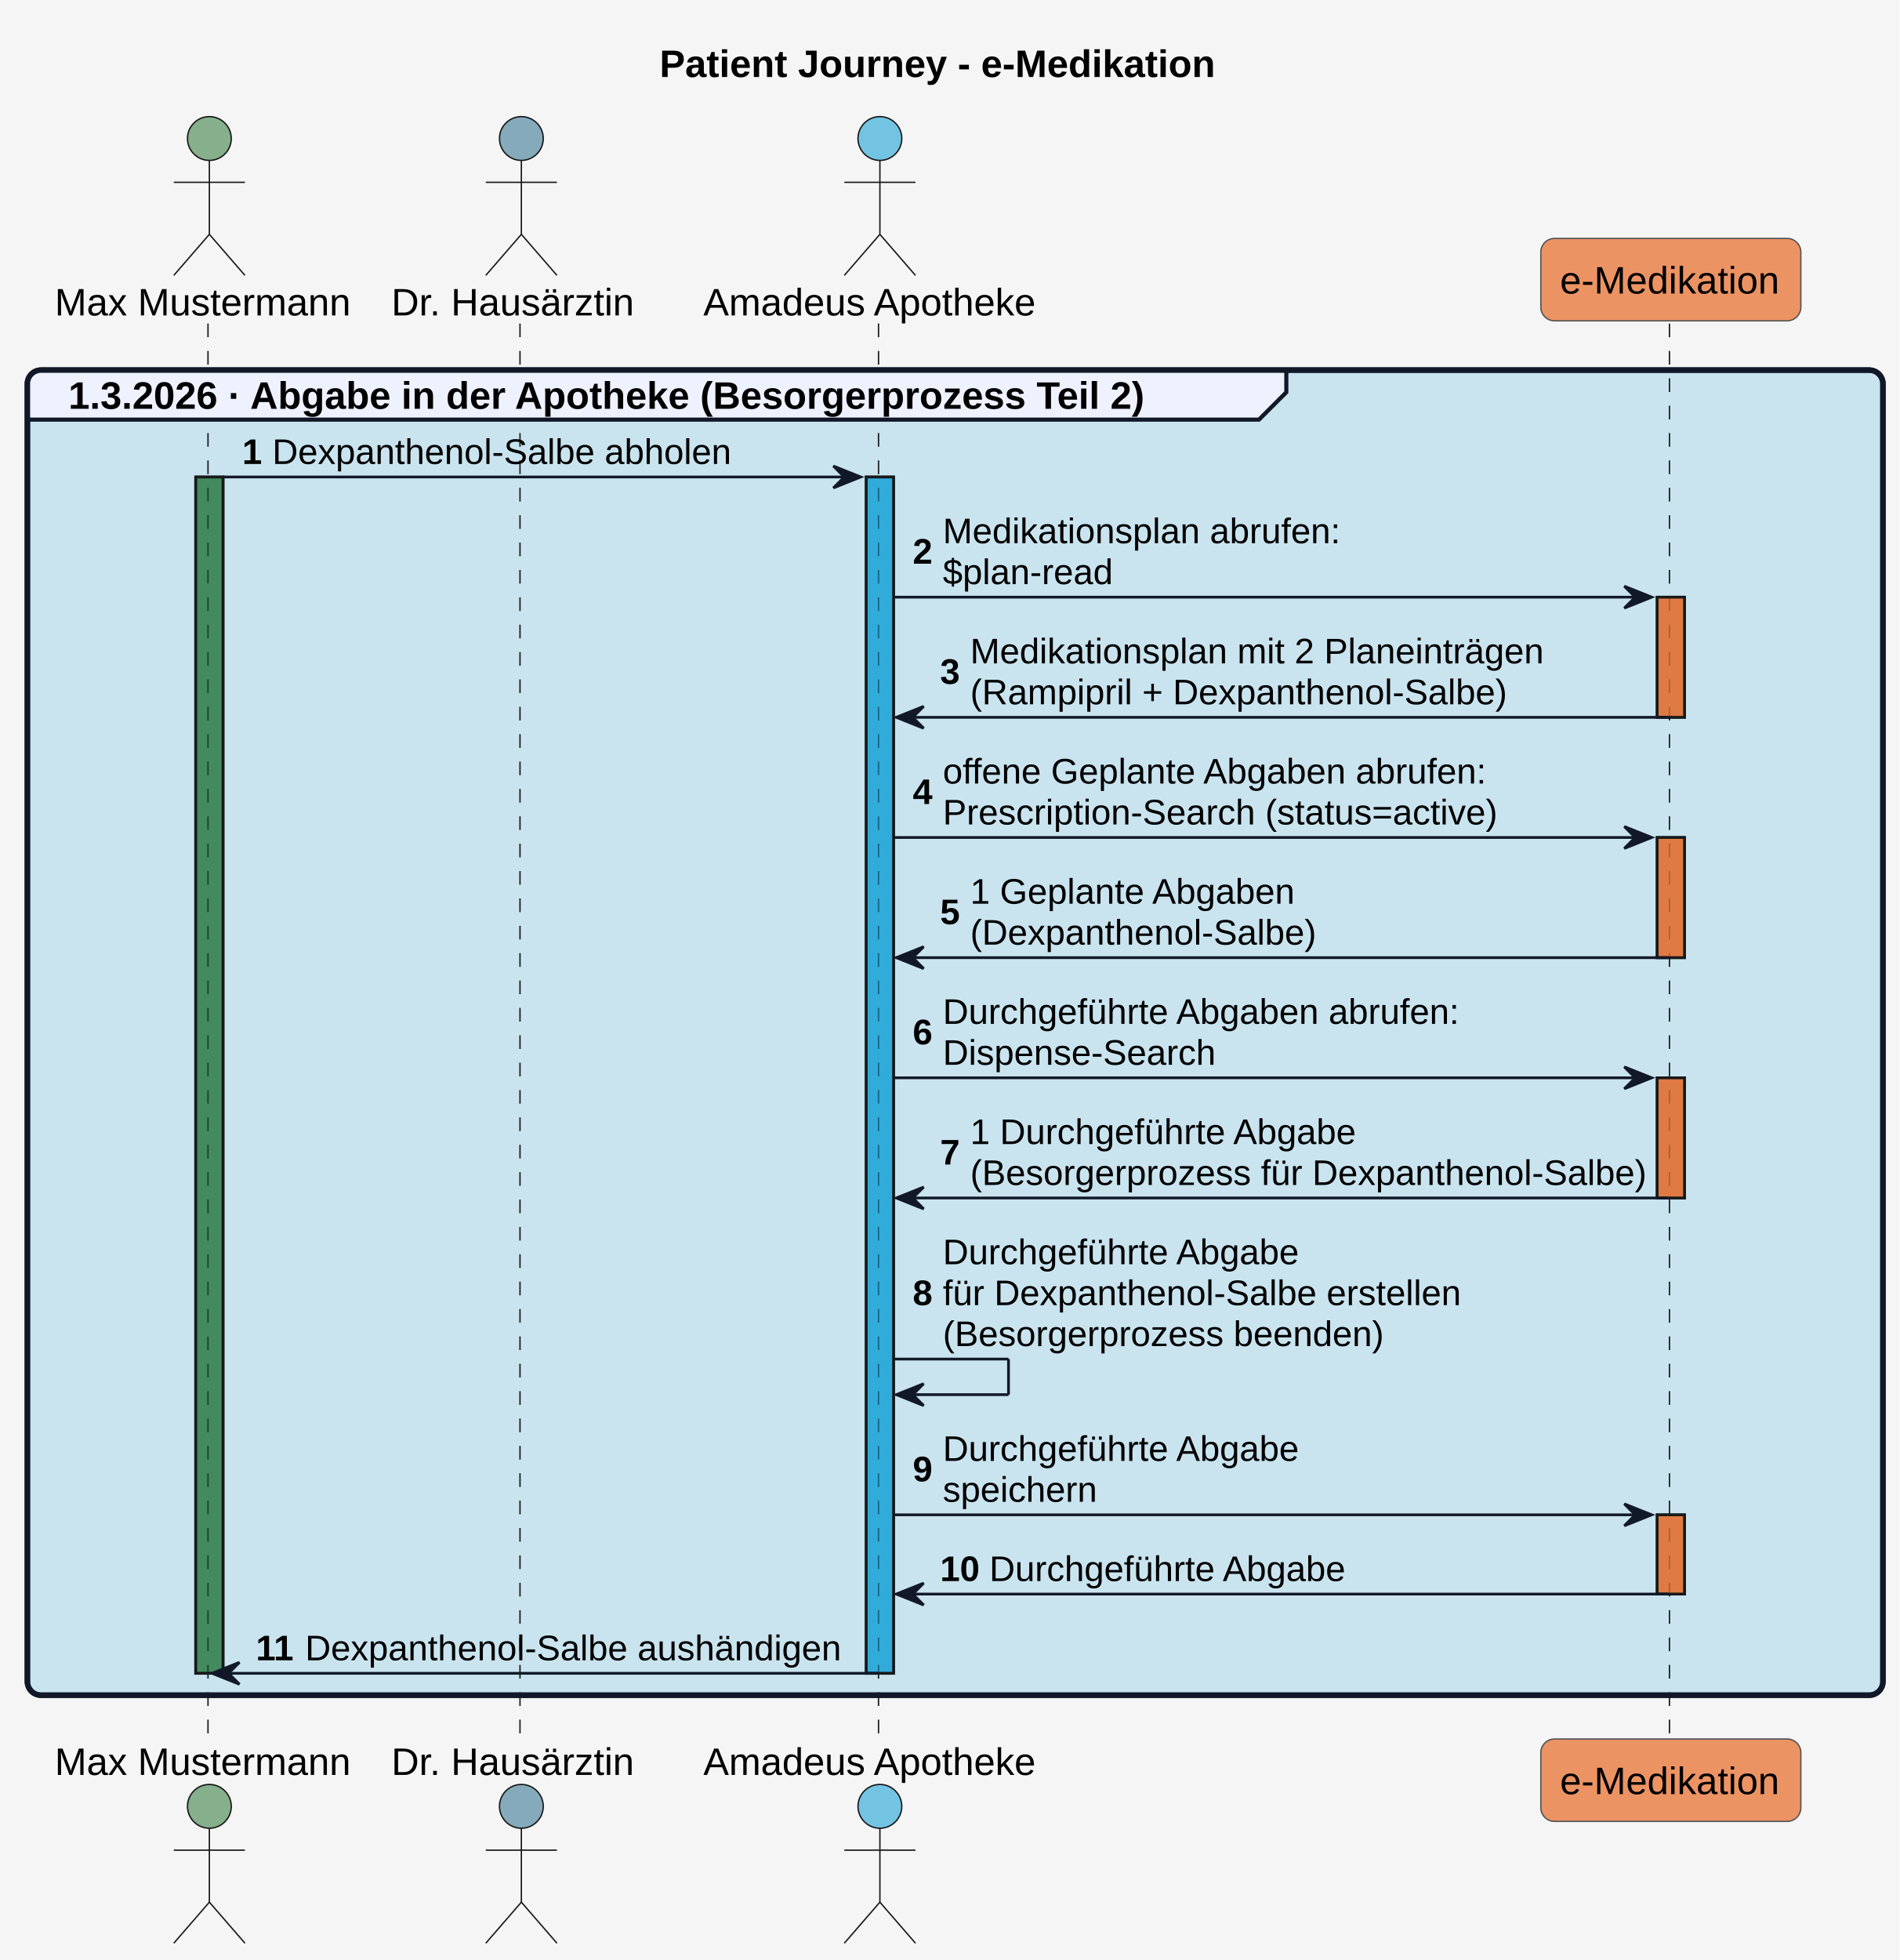
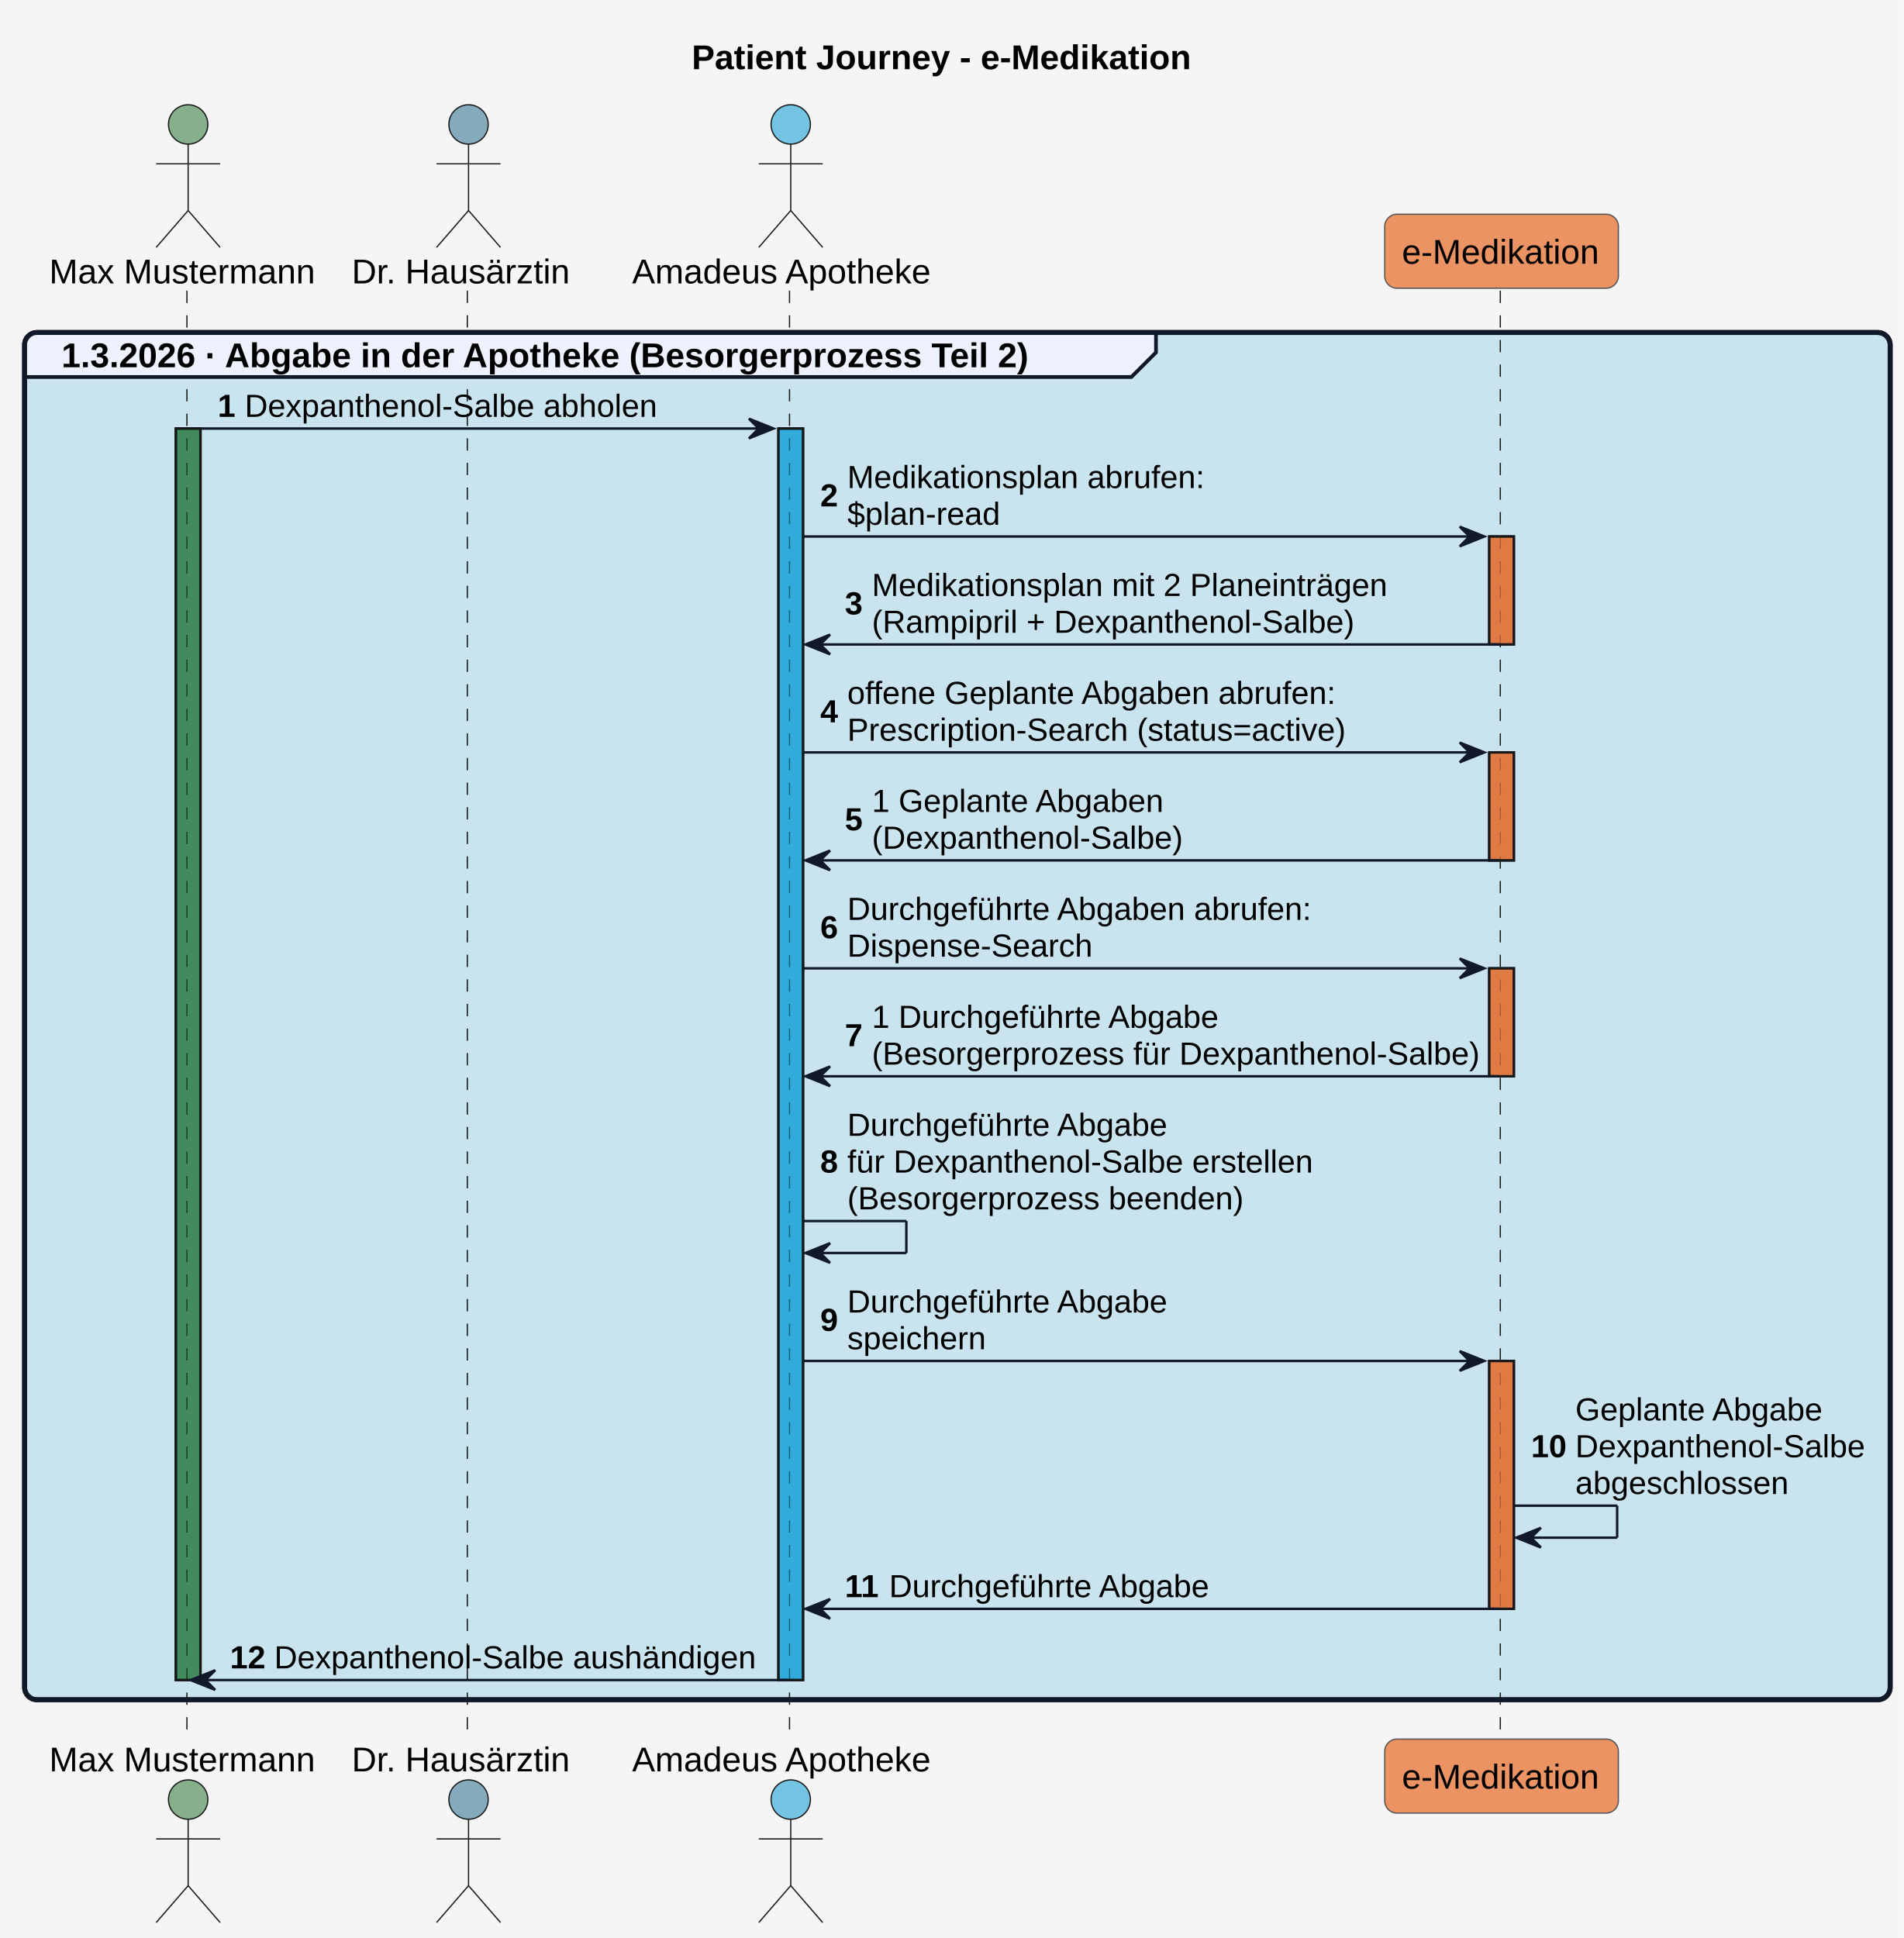
- <svg xmlns="http://www.w3.org/2000/svg" contentStyleType="text/css" height="716px" preserveAspectRatio="none" style="width:694px;height:716px;background:#F5F5F5;" version="1.1" viewBox="0 0 694 716" width="694px" zoomAndPan="magnify">
+ <svg xmlns="http://www.w3.org/2000/svg" contentStyleType="text/css" height="788px" preserveAspectRatio="none" style="width:774px;height:788px;background:#F5F5F5;" version="1.1" viewBox="0 0 774 788" width="774px" zoomAndPan="magnify">
  <defs />
  <g>
-     <rect fill="#F5F5F5" height="716" style="stroke:none;stroke-width:1.0;" width="694" x="0" y="0" />
-     <text fill="#000000" font-family="Arial" font-size="14" font-weight="bold" lengthAdjust="spacing" textLength="215" x="241" y="28.132">Patient Journey - e-Medikation</text>
-     <rect fill="#196B24" fill-opacity="0.502" height="437.026" style="stroke:#181818;stroke-width:1.0;" width="10" x="71.5" y="174.245" />
-     <rect fill="#0F9ED5" fill-opacity="0.565" height="437.026" style="stroke:#181818;stroke-width:1.0;" width="10" x="316.5" y="174.245" />
+     <rect fill="#F5F5F5" height="788" style="stroke:none;stroke-width:1.0;" width="774" x="0" y="0" />
+     <text fill="#000000" font-family="Arial" font-size="14" font-weight="bold" lengthAdjust="spacing" textLength="215" x="281.25" y="28.132">Patient Journey - e-Medikation</text>
+     <rect fill="#196B24" fill-opacity="0.502" height="508.872" style="stroke:#181818;stroke-width:1.0;" width="10" x="71.5" y="174.245" />
+     <rect fill="#0F9ED5" fill-opacity="0.565" height="508.872" style="stroke:#181818;stroke-width:1.0;" width="10" x="316.5" y="174.245" />
    <rect fill="#E97232" fill-opacity="0.741" height="43.898" style="stroke:#181818;stroke-width:1.0;" width="10" x="605.5" y="218.142" />
    <rect fill="#E97232" fill-opacity="0.741" height="43.898" style="stroke:#181818;stroke-width:1.0;" width="10" x="605.5" y="305.937" />
    <rect fill="#E97232" fill-opacity="0.741" height="43.898" style="stroke:#181818;stroke-width:1.0;" width="10" x="605.5" y="393.732" />
-     <rect fill="#E97232" fill-opacity="0.741" height="28.949" style="stroke:#181818;stroke-width:1.0;" width="10" x="605.5" y="553.373" />
-     <rect fill="#0F9ED5" fill-opacity="0.188" height="484.073" rx="5" ry="5" style="stroke:#111827;stroke-width:2.0;" width="678" x="10" y="135.197" />
-     <line style="stroke:#181818;stroke-width:0.5;stroke-dasharray:5.0,5.0;" x1="76" x2="76" y1="118.197" y2="636.27" />
-     <line style="stroke:#181818;stroke-width:0.5;stroke-dasharray:5.0,5.0;" x1="190" x2="190" y1="118.197" y2="636.27" />
-     <line style="stroke:#181818;stroke-width:0.5;stroke-dasharray:5.0,5.0;" x1="321" x2="321" y1="118.197" y2="636.27" />
-     <line style="stroke:#181818;stroke-width:0.5;stroke-dasharray:5.0,5.0;" x1="610" x2="610" y1="118.197" y2="636.27" />
+     <rect fill="#E97232" fill-opacity="0.741" height="100.795" style="stroke:#181818;stroke-width:1.0;" width="10" x="605.5" y="553.373" />
+     <rect fill="#0F9ED5" fill-opacity="0.188" height="555.919" rx="5" ry="5" style="stroke:#111827;stroke-width:2.0;" width="758.5" x="10" y="135.197" />
+     <line style="stroke:#181818;stroke-width:0.5;stroke-dasharray:5.0,5.0;" x1="76" x2="76" y1="118.197" y2="708.117" />
+     <line style="stroke:#181818;stroke-width:0.5;stroke-dasharray:5.0,5.0;" x1="190" x2="190" y1="118.197" y2="708.117" />
+     <line style="stroke:#181818;stroke-width:0.5;stroke-dasharray:5.0,5.0;" x1="321" x2="321" y1="118.197" y2="708.117" />
+     <line style="stroke:#181818;stroke-width:0.5;stroke-dasharray:5.0,5.0;" x1="610" x2="610" y1="118.197" y2="708.117" />
    <text fill="#000000" font-family="Arial" font-size="14" lengthAdjust="spacing" textLength="107" x="20" y="115.231">Max Mustermann</text>
    <ellipse cx="76.5" cy="50.599" fill="#196B24" fill-opacity="0.502" rx="8" ry="8" style="stroke:#181818;stroke-width:0.5;" />
    <path d="M76.5,58.599 L76.5,85.599 M63.5,66.599 L89.5,66.599 M76.5,85.599 L63.5,100.599 M76.5,85.599 L89.5,100.599 " fill="none" style="stroke:#181818;stroke-width:0.5;" />
-     <text fill="#000000" font-family="Arial" font-size="14" lengthAdjust="spacing" textLength="107" x="20" y="648.402">Max Mustermann</text>
-     <ellipse cx="76.5" cy="659.869" fill="#196B24" fill-opacity="0.502" rx="8" ry="8" style="stroke:#181818;stroke-width:0.5;" />
-     <path d="M76.5,667.869 L76.5,694.869 M63.5,675.869 L89.5,675.869 M76.5,694.869 L63.5,709.869 M76.5,694.869 L89.5,709.869 " fill="none" style="stroke:#181818;stroke-width:0.5;" />
+     <text fill="#000000" font-family="Arial" font-size="14" lengthAdjust="spacing" textLength="107" x="20" y="720.249">Max Mustermann</text>
+     <ellipse cx="76.5" cy="731.715" fill="#196B24" fill-opacity="0.502" rx="8" ry="8" style="stroke:#181818;stroke-width:0.5;" />
+     <path d="M76.5,739.715 L76.5,766.715 M63.5,747.715 L89.5,747.715 M76.5,766.715 L63.5,781.715 M76.5,766.715 L89.5,781.715 " fill="none" style="stroke:#181818;stroke-width:0.5;" />
    <text fill="#000000" font-family="Arial" font-size="14" lengthAdjust="spacing" textLength="89" x="143" y="115.231">Dr. Hausärztin</text>
    <ellipse cx="190.5" cy="50.599" fill="#156082" fill-opacity="0.502" rx="8" ry="8" style="stroke:#181818;stroke-width:0.5;" />
    <path d="M190.5,58.599 L190.5,85.599 M177.5,66.599 L203.5,66.599 M190.5,85.599 L177.5,100.599 M190.5,85.599 L203.5,100.599 " fill="none" style="stroke:#181818;stroke-width:0.5;" />
-     <text fill="#000000" font-family="Arial" font-size="14" lengthAdjust="spacing" textLength="89" x="143" y="648.402">Dr. Hausärztin</text>
-     <ellipse cx="190.5" cy="659.869" fill="#156082" fill-opacity="0.502" rx="8" ry="8" style="stroke:#181818;stroke-width:0.5;" />
-     <path d="M190.5,667.869 L190.5,694.869 M177.5,675.869 L203.5,675.869 M190.5,694.869 L177.5,709.869 M190.5,694.869 L203.5,709.869 " fill="none" style="stroke:#181818;stroke-width:0.5;" />
+     <text fill="#000000" font-family="Arial" font-size="14" lengthAdjust="spacing" textLength="89" x="143" y="720.249">Dr. Hausärztin</text>
+     <ellipse cx="190.5" cy="731.715" fill="#156082" fill-opacity="0.502" rx="8" ry="8" style="stroke:#181818;stroke-width:0.5;" />
+     <path d="M190.5,739.715 L190.5,766.715 M177.5,747.715 L203.5,747.715 M190.5,766.715 L177.5,781.715 M190.5,766.715 L203.5,781.715 " fill="none" style="stroke:#181818;stroke-width:0.5;" />
    <text fill="#000000" font-family="Arial" font-size="14" lengthAdjust="spacing" textLength="123" x="257" y="115.231">Amadeus Apotheke</text>
    <ellipse cx="321.5" cy="50.599" fill="#0F9ED5" fill-opacity="0.565" rx="8" ry="8" style="stroke:#181818;stroke-width:0.5;" />
    <path d="M321.5,58.599 L321.5,85.599 M308.5,66.599 L334.5,66.599 M321.5,85.599 L308.5,100.599 M321.5,85.599 L334.5,100.599 " fill="none" style="stroke:#181818;stroke-width:0.5;" />
-     <text fill="#000000" font-family="Arial" font-size="14" lengthAdjust="spacing" textLength="123" x="257" y="648.402">Amadeus Apotheke</text>
-     <ellipse cx="321.5" cy="659.869" fill="#0F9ED5" fill-opacity="0.565" rx="8" ry="8" style="stroke:#181818;stroke-width:0.5;" />
-     <path d="M321.5,667.869 L321.5,694.869 M308.5,675.869 L334.5,675.869 M321.5,694.869 L308.5,709.869 M321.5,694.869 L334.5,709.869 " fill="none" style="stroke:#181818;stroke-width:0.5;" />
+     <text fill="#000000" font-family="Arial" font-size="14" lengthAdjust="spacing" textLength="123" x="257" y="720.249">Amadeus Apotheke</text>
+     <ellipse cx="321.5" cy="731.715" fill="#0F9ED5" fill-opacity="0.565" rx="8" ry="8" style="stroke:#181818;stroke-width:0.5;" />
+     <path d="M321.5,739.715 L321.5,766.715 M308.5,747.715 L334.5,747.715 M321.5,766.715 L308.5,781.715 M321.5,766.715 L334.5,781.715 " fill="none" style="stroke:#181818;stroke-width:0.5;" />
    <rect fill="#E97232" fill-opacity="0.741" height="30.099" rx="5" ry="5" style="stroke:#555555;stroke-width:0.5;" width="95" x="563" y="87.099" />
    <text fill="#000000" font-family="Arial" font-size="14" lengthAdjust="spacing" textLength="81" x="570" y="107.231">e-Medikation</text>
-     <rect fill="#E97232" fill-opacity="0.741" height="30.099" rx="5" ry="5" style="stroke:#555555;stroke-width:0.5;" width="95" x="563" y="635.27" />
-     <text fill="#000000" font-family="Arial" font-size="14" lengthAdjust="spacing" textLength="81" x="570" y="655.402">e-Medikation</text>
-     <rect fill="#196B24" fill-opacity="0.502" height="437.026" style="stroke:#181818;stroke-width:1.0;" width="10" x="71.5" y="174.245" />
-     <rect fill="#0F9ED5" fill-opacity="0.565" height="437.026" style="stroke:#181818;stroke-width:1.0;" width="10" x="316.5" y="174.245" />
+     <rect fill="#E97232" fill-opacity="0.741" height="30.099" rx="5" ry="5" style="stroke:#555555;stroke-width:0.5;" width="95" x="563" y="707.117" />
+     <text fill="#000000" font-family="Arial" font-size="14" lengthAdjust="spacing" textLength="81" x="570" y="727.249">e-Medikation</text>
+     <rect fill="#196B24" fill-opacity="0.502" height="508.872" style="stroke:#181818;stroke-width:1.0;" width="10" x="71.5" y="174.245" />
+     <rect fill="#0F9ED5" fill-opacity="0.565" height="508.872" style="stroke:#181818;stroke-width:1.0;" width="10" x="316.5" y="174.245" />
    <rect fill="#E97232" fill-opacity="0.741" height="43.898" style="stroke:#181818;stroke-width:1.0;" width="10" x="605.5" y="218.142" />
    <rect fill="#E97232" fill-opacity="0.741" height="43.898" style="stroke:#181818;stroke-width:1.0;" width="10" x="605.5" y="305.937" />
    <rect fill="#E97232" fill-opacity="0.741" height="43.898" style="stroke:#181818;stroke-width:1.0;" width="10" x="605.5" y="393.732" />
-     <rect fill="#E97232" fill-opacity="0.741" height="28.949" style="stroke:#181818;stroke-width:1.0;" width="10" x="605.5" y="553.373" />
+     <rect fill="#E97232" fill-opacity="0.741" height="100.795" style="stroke:#181818;stroke-width:1.0;" width="10" x="605.5" y="553.373" />
    <path d="M15,135.197 L470,135.197 L470,143.296 L460,153.296 L10,153.296 L10,140.197 A5,5 0 0 1 15,135.197 " fill="#EEF2FF" style="stroke:#111827;stroke-width:1.5;" />
-     <rect fill="none" height="484.073" rx="5" ry="5" style="stroke:#111827;stroke-width:2.0;" width="678" x="10" y="135.197" />
+     <rect fill="none" height="555.919" rx="5" ry="5" style="stroke:#111827;stroke-width:2.0;" width="758.5" x="10" y="135.197" />
    <text fill="#000000" font-family="Arial" font-size="14" font-weight="bold" lengthAdjust="spacing" textLength="415" x="25" y="149.329">1.3.2026 · Abgabe in der Apotheke (Besorgerprozess Teil 2)</text>
    <polygon fill="#111827" points="304.5,170.245,314.5,174.245,304.5,178.245,308.5,174.245" style="stroke:#111827;stroke-width:1.0;" />
    <line style="stroke:#111827;stroke-width:1.0;" x1="81.5" x2="310.5" y1="174.245" y2="174.245" />
    <text fill="#000000" font-family="Arial" font-size="13" font-weight="bold" lengthAdjust="spacing" textLength="7" x="88.5" y="169.49">1</text>
    <text fill="#000000" font-family="Arial" font-size="13" lengthAdjust="spacing" textLength="165" x="99.5" y="169.49">Dexpanthenol-Salbe abholen</text>
    <polygon fill="#111827" points="593.5,214.142,603.5,218.142,593.5,222.142,597.5,218.142" style="stroke:#111827;stroke-width:1.0;" />
    <line style="stroke:#111827;stroke-width:1.0;" x1="326.5" x2="599.5" y1="218.142" y2="218.142" />
    <text fill="#000000" font-family="Arial" font-size="13" font-weight="bold" lengthAdjust="spacing" textLength="7" x="333.5" y="205.913">2</text>
    <text fill="#000000" font-family="Arial" font-size="13" lengthAdjust="spacing" textLength="144" x="344.5" y="198.439">Medikationsplan abrufen:</text>
    <text fill="#000000" font-family="Arial" font-size="13" lengthAdjust="spacing" textLength="60" x="344.5" y="213.387">$plan-read</text>
    <polygon fill="#111827" points="337.5,258.04,327.5,262.04,337.5,266.04,333.5,262.04" style="stroke:#111827;stroke-width:1.0;" />
    <line style="stroke:#111827;stroke-width:1.0;" x1="331.5" x2="609.5" y1="262.04" y2="262.04" />
    <text fill="#000000" font-family="Arial" font-size="13" font-weight="bold" lengthAdjust="spacing" textLength="7" x="343.5" y="249.81">3</text>
    <text fill="#000000" font-family="Arial" font-size="13" lengthAdjust="spacing" textLength="210" x="354.5" y="242.336">Medikationsplan mit 2 Planeinträgen</text>
    <text fill="#000000" font-family="Arial" font-size="13" lengthAdjust="spacing" textLength="194" x="354.5" y="257.285">(Rampipril + Dexpanthenol-Salbe)</text>
    <polygon fill="#111827" points="593.5,301.937,603.5,305.937,593.5,309.937,597.5,305.937" style="stroke:#111827;stroke-width:1.0;" />
    <line style="stroke:#111827;stroke-width:1.0;" x1="326.5" x2="599.5" y1="305.937" y2="305.937" />
    <text fill="#000000" font-family="Arial" font-size="13" font-weight="bold" lengthAdjust="spacing" textLength="7" x="333.5" y="293.708">4</text>
    <text fill="#000000" font-family="Arial" font-size="13" lengthAdjust="spacing" textLength="195" x="344.5" y="286.233">offene Geplante Abgaben abrufen:</text>
    <text fill="#000000" font-family="Arial" font-size="13" lengthAdjust="spacing" textLength="203" x="344.5" y="301.182">Prescription-Search (status=active)</text>
    <polygon fill="#111827" points="337.5,345.834,327.5,349.834,337.5,353.834,333.5,349.834" style="stroke:#111827;stroke-width:1.0;" />
    <line style="stroke:#111827;stroke-width:1.0;" x1="331.5" x2="609.5" y1="349.834" y2="349.834" />
    <text fill="#000000" font-family="Arial" font-size="13" font-weight="bold" lengthAdjust="spacing" textLength="7" x="343.5" y="337.605">5</text>
    <text fill="#000000" font-family="Arial" font-size="13" lengthAdjust="spacing" textLength="118" x="354.5" y="330.131">1 Geplante Abgaben</text>
    <text fill="#000000" font-family="Arial" font-size="13" lengthAdjust="spacing" textLength="124" x="354.5" y="345.08">(Dexpanthenol-Salbe)</text>
    <polygon fill="#111827" points="593.5,389.732,603.5,393.732,593.5,397.732,597.5,393.732" style="stroke:#111827;stroke-width:1.0;" />
    <line style="stroke:#111827;stroke-width:1.0;" x1="326.5" x2="599.5" y1="393.732" y2="393.732" />
    <text fill="#000000" font-family="Arial" font-size="13" font-weight="bold" lengthAdjust="spacing" textLength="7" x="333.5" y="381.503">6</text>
    <text fill="#000000" font-family="Arial" font-size="13" lengthAdjust="spacing" textLength="185" x="344.5" y="374.028">Durchgeführte Abgaben abrufen:</text>
    <text fill="#000000" font-family="Arial" font-size="13" lengthAdjust="spacing" textLength="99" x="344.5" y="388.977">Dispense-Search</text>
    <polygon fill="#111827" points="337.5,433.629,327.5,437.629,337.5,441.629,333.5,437.629" style="stroke:#111827;stroke-width:1.0;" />
    <line style="stroke:#111827;stroke-width:1.0;" x1="331.5" x2="609.5" y1="437.629" y2="437.629" />
    <text fill="#000000" font-family="Arial" font-size="13" font-weight="bold" lengthAdjust="spacing" textLength="7" x="343.5" y="425.4">7</text>
    <text fill="#000000" font-family="Arial" font-size="13" lengthAdjust="spacing" textLength="139" x="354.5" y="417.926">1 Durchgeführte Abgabe</text>
    <text fill="#000000" font-family="Arial" font-size="13" lengthAdjust="spacing" textLength="244" x="354.5" y="432.875">(Besorgerprozess für Dexpanthenol-Salbe)</text>
    <line style="stroke:#111827;stroke-width:1.0;" x1="326.5" x2="368.5" y1="496.476" y2="496.476" />
    <line style="stroke:#111827;stroke-width:1.0;" x1="368.5" x2="368.5" y1="496.476" y2="509.476" />
    <line style="stroke:#111827;stroke-width:1.0;" x1="327.5" x2="368.5" y1="509.476" y2="509.476" />
    <polygon fill="#111827" points="337.5,505.476,327.5,509.476,337.5,513.476,333.5,509.476" style="stroke:#111827;stroke-width:1.0;" />
    <text fill="#000000" font-family="Arial" font-size="13" font-weight="bold" lengthAdjust="spacing" textLength="7" x="333.5" y="476.772">8</text>
    <text fill="#000000" font-family="Arial" font-size="13" lengthAdjust="spacing" textLength="128" x="344.5" y="461.823">Durchgeführte Abgabe</text>
    <text fill="#000000" font-family="Arial" font-size="13" lengthAdjust="spacing" textLength="187" x="344.5" y="476.772">für Dexpanthenol-Salbe erstellen</text>
    <text fill="#000000" font-family="Arial" font-size="13" lengthAdjust="spacing" textLength="159" x="344.5" y="491.721">(Besorgerprozess beenden)</text>
    <polygon fill="#111827" points="593.5,549.373,603.5,553.373,593.5,557.373,597.5,553.373" style="stroke:#111827;stroke-width:1.0;" />
    <line style="stroke:#111827;stroke-width:1.0;" x1="326.5" x2="599.5" y1="553.373" y2="553.373" />
    <text fill="#000000" font-family="Arial" font-size="13" font-weight="bold" lengthAdjust="spacing" textLength="7" x="333.5" y="541.144">9</text>
    <text fill="#000000" font-family="Arial" font-size="13" lengthAdjust="spacing" textLength="128" x="344.5" y="533.669">Durchgeführte Abgabe</text>
    <text fill="#000000" font-family="Arial" font-size="13" lengthAdjust="spacing" textLength="56" x="344.5" y="548.618">speichern</text>
-     <polygon fill="#111827" points="337.5,578.322,327.5,582.322,337.5,586.322,333.5,582.322" style="stroke:#111827;stroke-width:1.0;" />
-     <line style="stroke:#111827;stroke-width:1.0;" x1="331.5" x2="609.5" y1="582.322" y2="582.322" />
-     <text fill="#000000" font-family="Arial" font-size="13" font-weight="bold" lengthAdjust="spacing" textLength="14" x="343.5" y="577.567">10</text>
-     <text fill="#000000" font-family="Arial" font-size="13" lengthAdjust="spacing" textLength="128" x="361.5" y="577.567">Durchgeführte Abgabe</text>
-     <polygon fill="#111827" points="87.5,607.27,77.5,611.27,87.5,615.27,83.5,611.27" style="stroke:#111827;stroke-width:1.0;" />
-     <line style="stroke:#111827;stroke-width:1.0;" x1="81.5" x2="320.5" y1="611.27" y2="611.27" />
-     <text fill="#000000" font-family="Arial" font-size="13" font-weight="bold" lengthAdjust="spacing" textLength="14" x="93.5" y="606.516">11</text>
-     <text fill="#000000" font-family="Arial" font-size="13" lengthAdjust="spacing" textLength="193" x="111.5" y="606.516">Dexpanthenol-Salbe aushändigen</text>
+     <line style="stroke:#111827;stroke-width:1.0;" x1="615.5" x2="657.5" y1="612.219" y2="612.219" />
+     <line style="stroke:#111827;stroke-width:1.0;" x1="657.5" x2="657.5" y1="612.219" y2="625.219" />
+     <line style="stroke:#111827;stroke-width:1.0;" x1="616.5" x2="657.5" y1="625.219" y2="625.219" />
+     <polygon fill="#111827" points="626.5,621.219,616.5,625.219,626.5,629.219,622.5,625.219" style="stroke:#111827;stroke-width:1.0;" />
+     <text fill="#000000" font-family="Arial" font-size="13" font-weight="bold" lengthAdjust="spacing" textLength="14" x="622.5" y="592.516">10</text>
+     <text fill="#000000" font-family="Arial" font-size="13" lengthAdjust="spacing" textLength="100" x="640.5" y="577.567">Geplante Abgabe</text>
+     <text fill="#000000" font-family="Arial" font-size="13" lengthAdjust="spacing" textLength="116" x="640.5" y="592.516">Dexpanthenol-Salbe</text>
+     <text fill="#000000" font-family="Arial" font-size="13" lengthAdjust="spacing" textLength="87" x="640.5" y="607.464">abgeschlossen</text>
+     <polygon fill="#111827" points="337.5,650.168,327.5,654.168,337.5,658.168,333.5,654.168" style="stroke:#111827;stroke-width:1.0;" />
+     <line style="stroke:#111827;stroke-width:1.0;" x1="331.5" x2="609.5" y1="654.168" y2="654.168" />
+     <text fill="#000000" font-family="Arial" font-size="13" font-weight="bold" lengthAdjust="spacing" textLength="14" x="343.5" y="649.413">11</text>
+     <text fill="#000000" font-family="Arial" font-size="13" lengthAdjust="spacing" textLength="128" x="361.5" y="649.413">Durchgeführte Abgabe</text>
+     <polygon fill="#111827" points="87.5,679.117,77.5,683.117,87.5,687.117,83.5,683.117" style="stroke:#111827;stroke-width:1.0;" />
+     <line style="stroke:#111827;stroke-width:1.0;" x1="81.5" x2="320.5" y1="683.117" y2="683.117" />
+     <text fill="#000000" font-family="Arial" font-size="13" font-weight="bold" lengthAdjust="spacing" textLength="14" x="93.5" y="678.362">12</text>
+     <text fill="#000000" font-family="Arial" font-size="13" lengthAdjust="spacing" textLength="193" x="111.5" y="678.362">Dexpanthenol-Salbe aushändigen</text>
  </g>
</svg>
